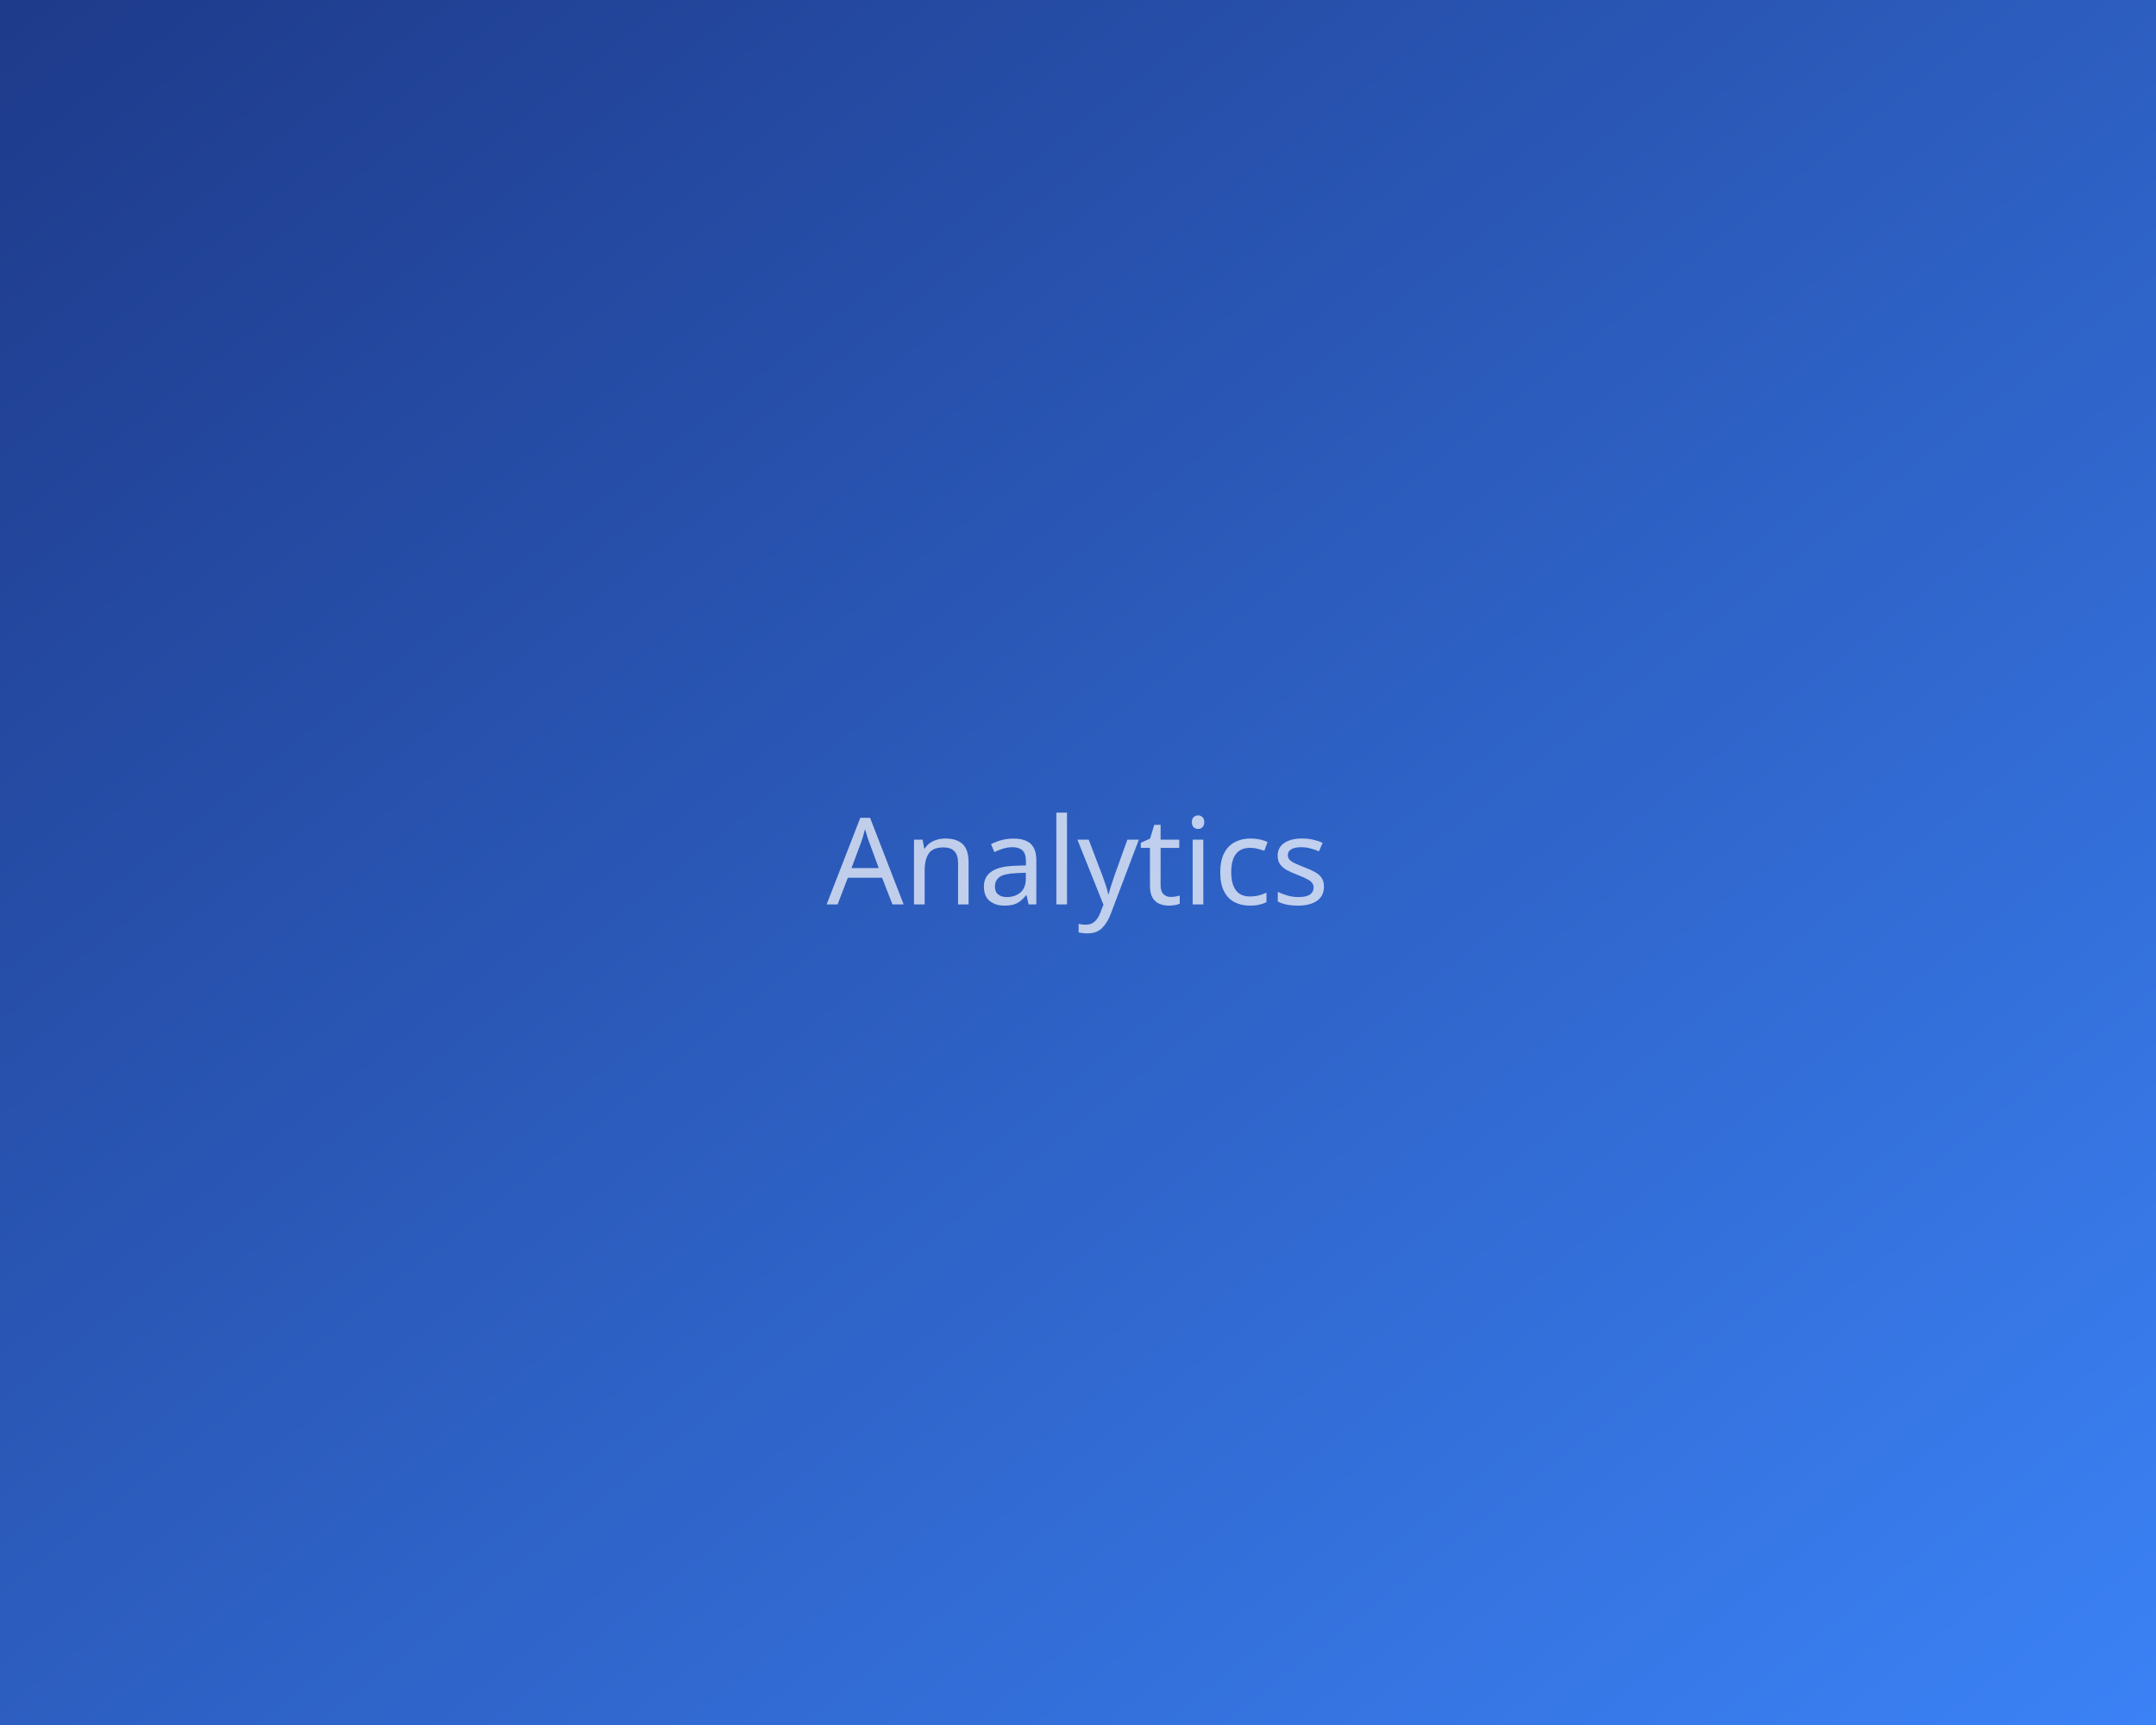
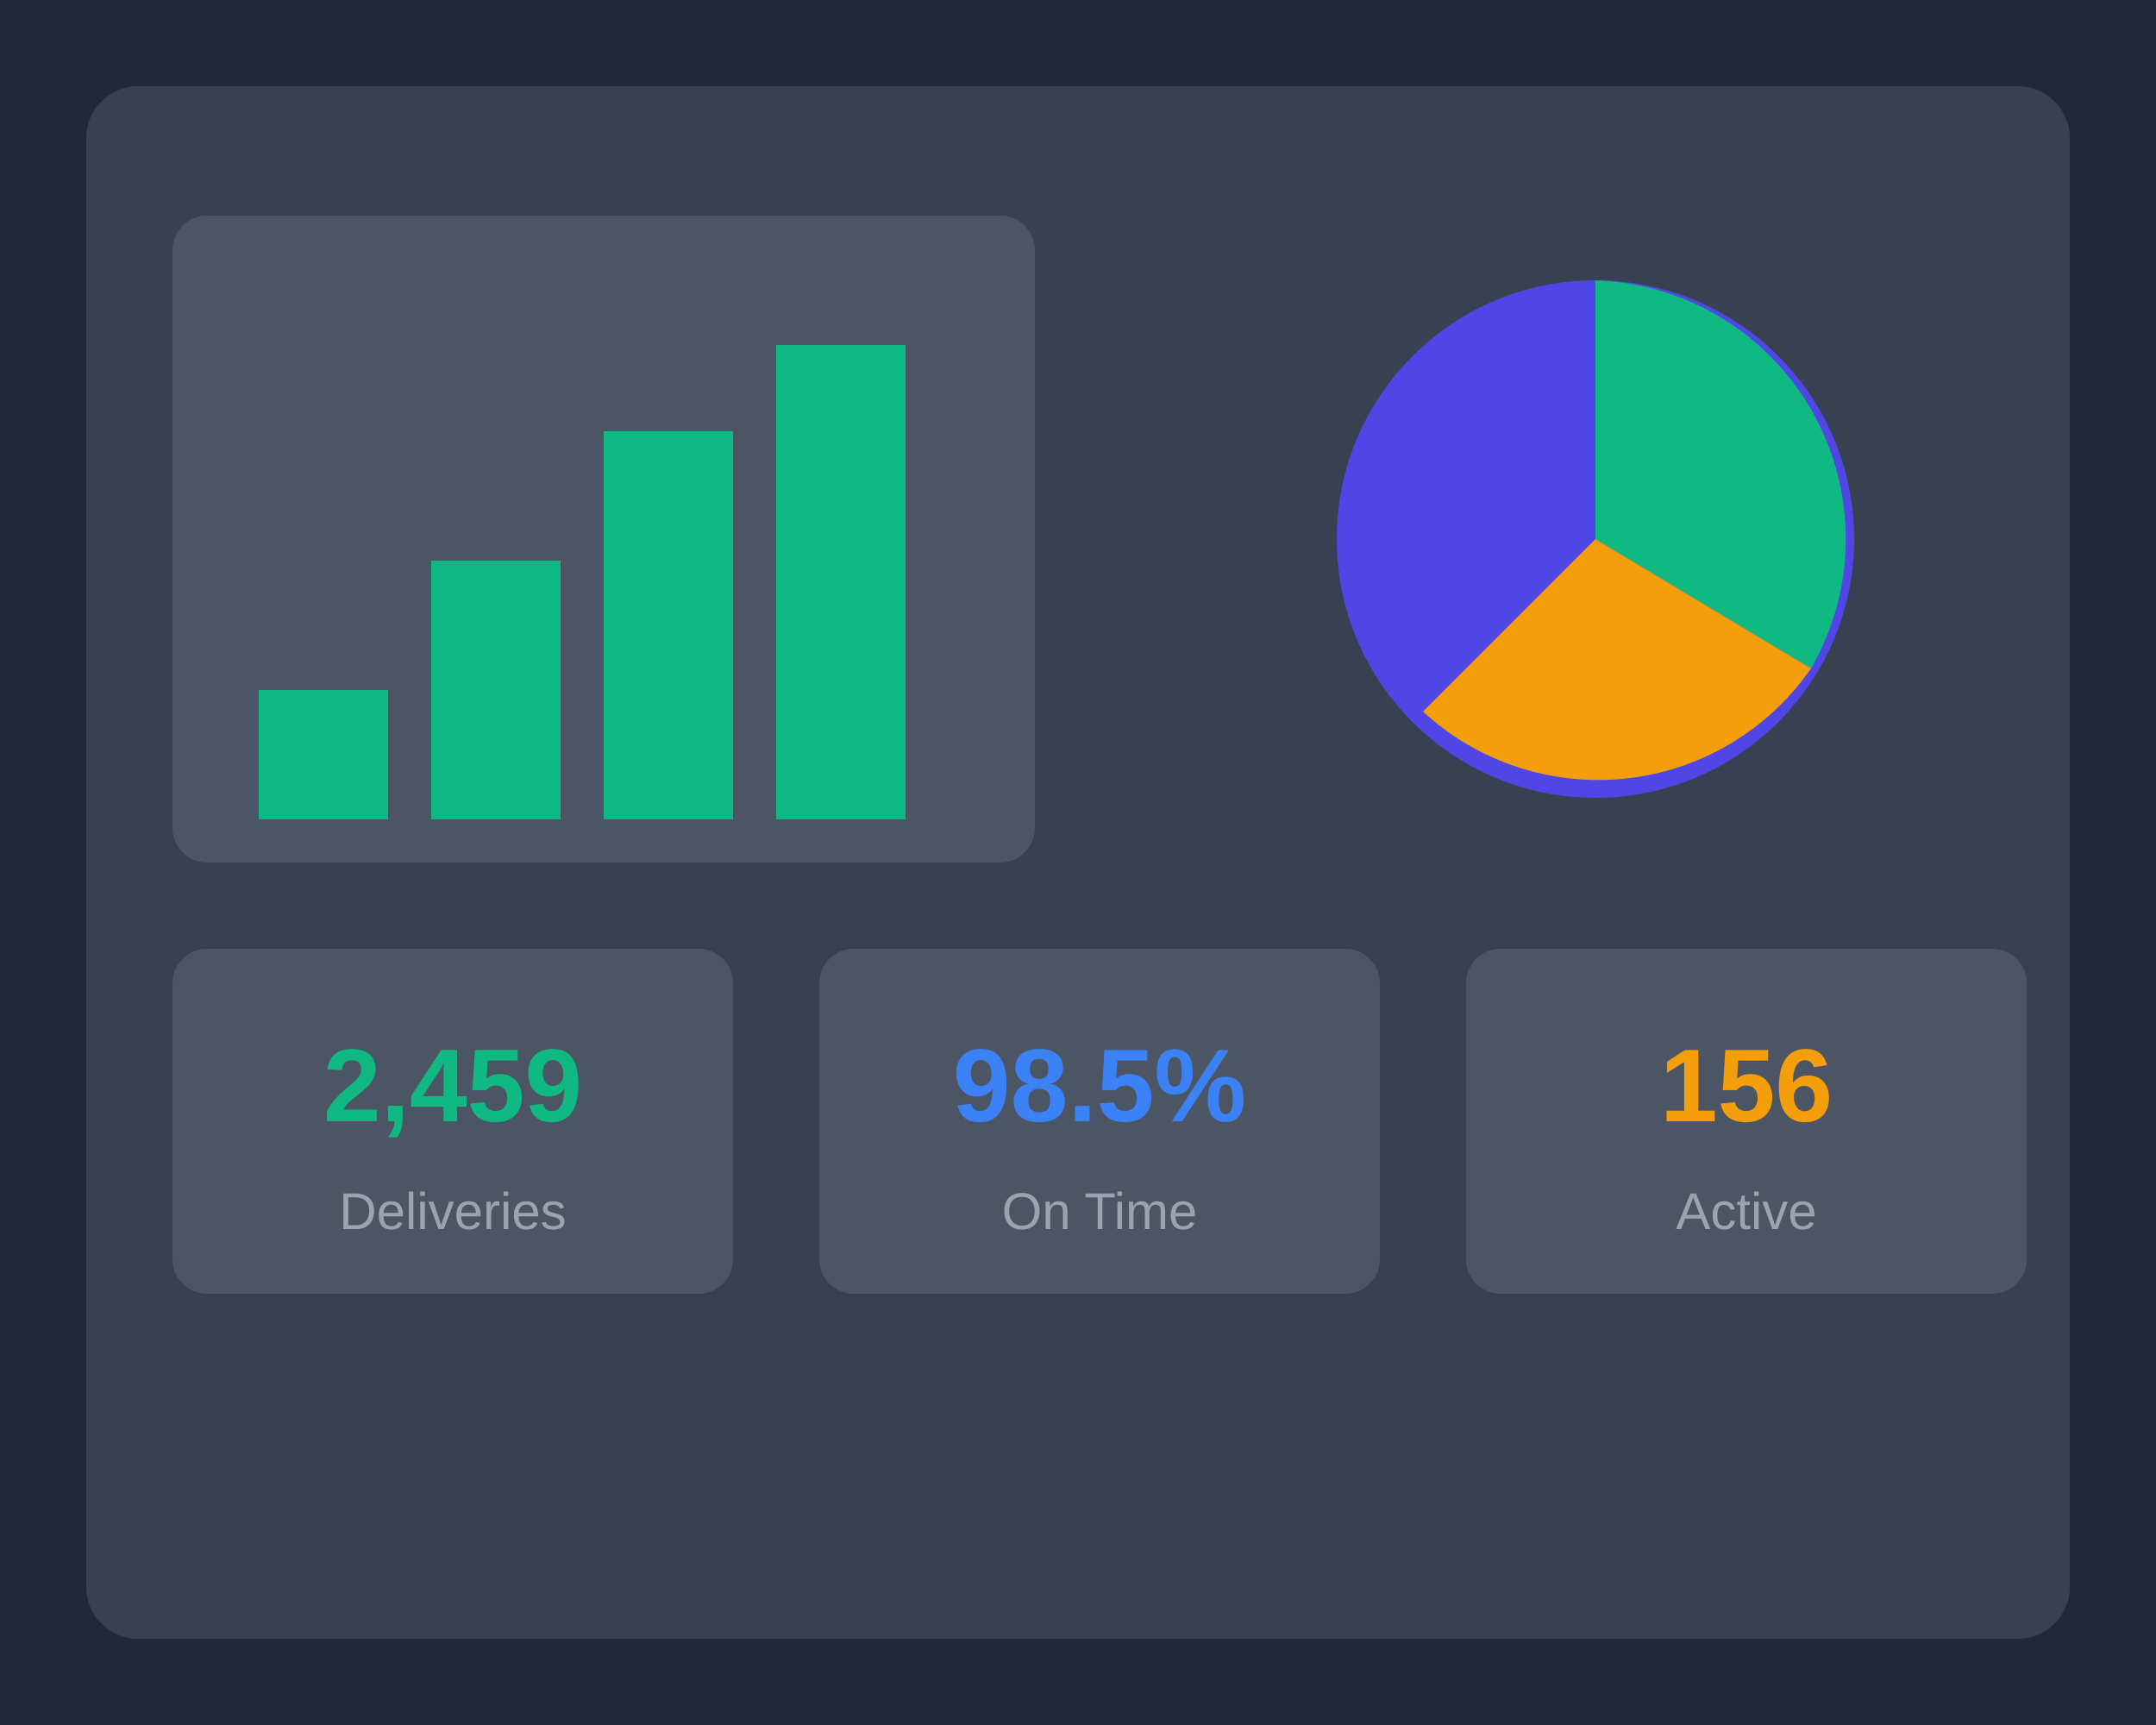
- <svg xmlns="http://www.w3.org/2000/svg" viewBox="0 0 500 400" width="500" height="400">
-   <defs>
-     <linearGradient id="g" x1="0%" y1="0%" x2="100%" y2="100%">
-       <stop offset="0%" style="stop-color:#1e3a8a" />
-       <stop offset="100%" style="stop-color:#3b82f6" />
-     </linearGradient>
-   </defs>
-   <rect width="500" height="400" fill="url(#g)" />
-   <text x="250" y="200" font-family="system-ui,sans-serif" font-size="28" fill="rgba(255,255,255,0.7)" text-anchor="middle" dominant-baseline="middle">Analytics</text>
+ <svg xmlns="http://www.w3.org/2000/svg" viewBox="0 0 500 400">
+   <rect width="500" height="400" fill="#1f2937" />
+   <rect x="20" y="20" width="460" height="360" fill="#374151" rx="12" />
+   <rect x="40" y="50" width="200" height="150" fill="#4b5563" rx="8" />
+   <rect x="60" y="160" width="30" height="30" fill="#10b981" />
+   <rect x="100" y="130" width="30" height="60" fill="#10b981" />
+   <rect x="140" y="100" width="30" height="90" fill="#10b981" />
+   <rect x="180" y="80" width="30" height="110" fill="#10b981" />
+   <circle cx="370" cy="125" r="60" fill="#4f46e5" />
+   <path d="M370 125 L370 65 A60 60 0 0 1 420 155 Z" fill="#10b981" />
+   <path d="M370 125 L420 155 A60 60 0 0 1 330 165 Z" fill="#f59e0b" />
+   <rect x="40" y="220" width="130" height="80" fill="#4b5563" rx="8" />
+   <text x="105" y="260" font-family="Arial" font-size="24" fill="#10b981" text-anchor="middle" font-weight="bold">2,459</text>
+   <text x="105" y="285" font-family="Arial" font-size="12" fill="#9ca3af" text-anchor="middle">Deliveries</text>
+   <rect x="190" y="220" width="130" height="80" fill="#4b5563" rx="8" />
+   <text x="255" y="260" font-family="Arial" font-size="24" fill="#3b82f6" text-anchor="middle" font-weight="bold">98.5%</text>
+   <text x="255" y="285" font-family="Arial" font-size="12" fill="#9ca3af" text-anchor="middle">On Time</text>
+   <rect x="340" y="220" width="130" height="80" fill="#4b5563" rx="8" />
+   <text x="405" y="260" font-family="Arial" font-size="24" fill="#f59e0b" text-anchor="middle" font-weight="bold">156</text>
+   <text x="405" y="285" font-family="Arial" font-size="12" fill="#9ca3af" text-anchor="middle">Active</text>
</svg>
